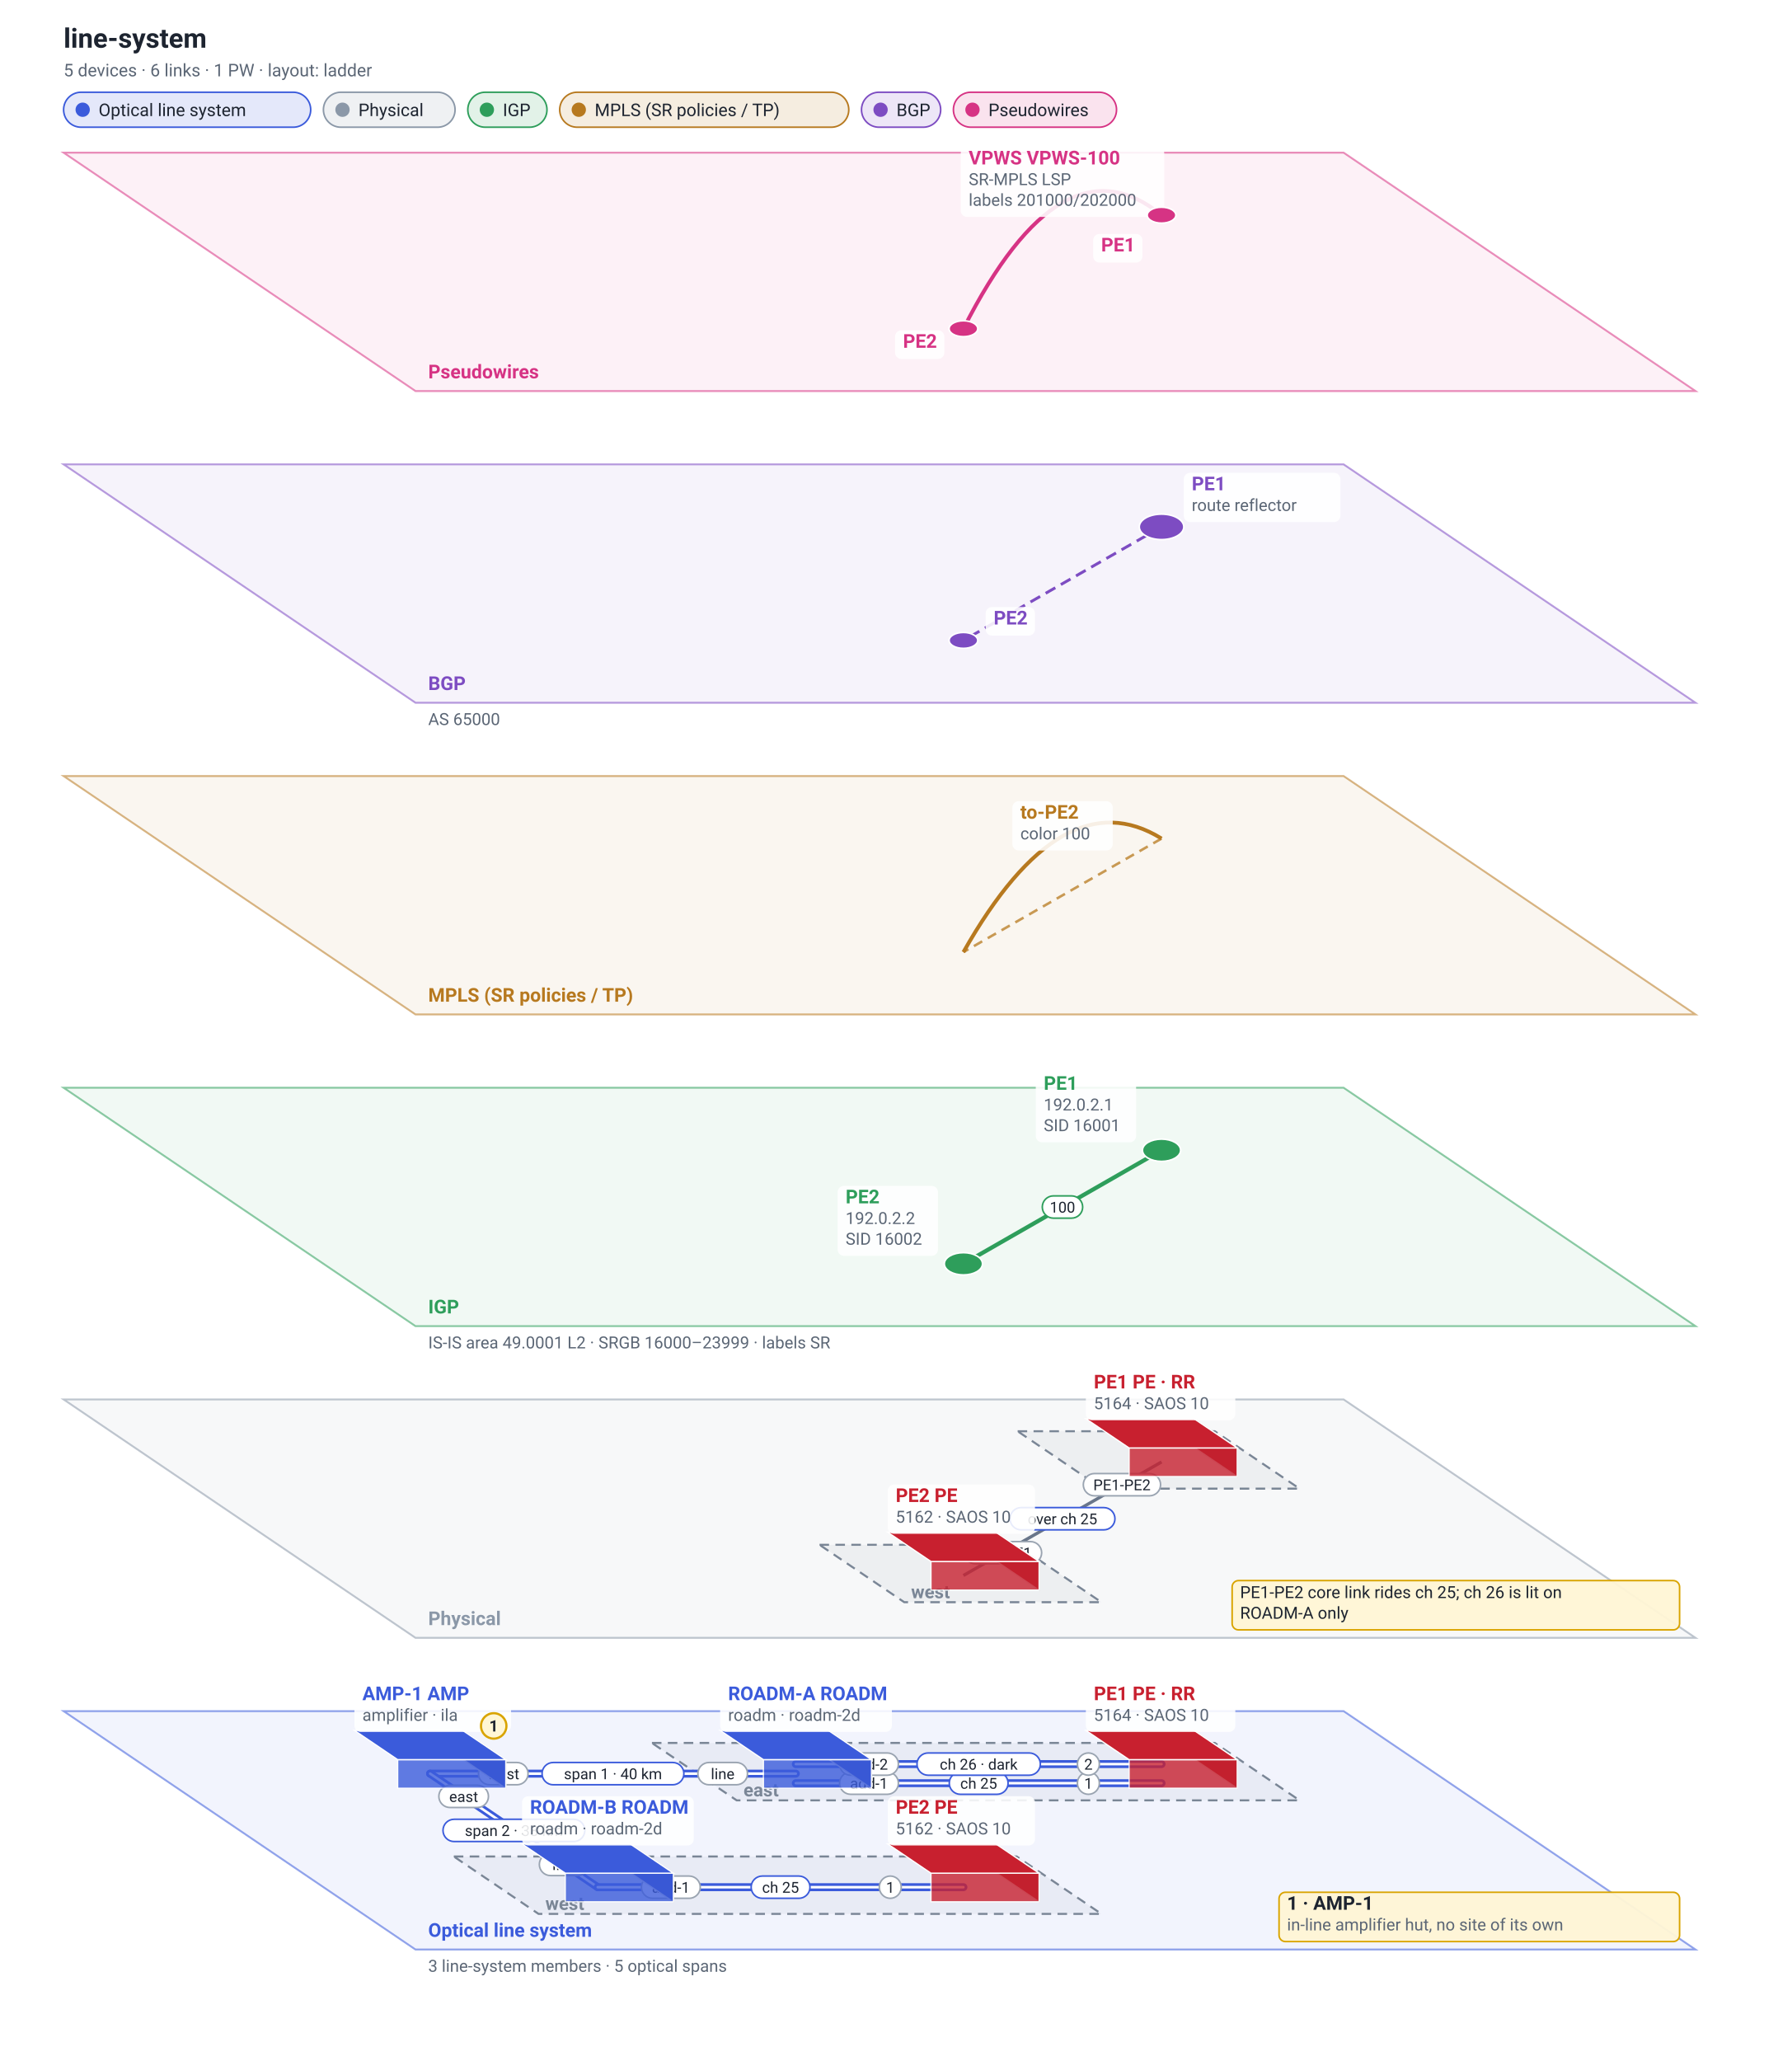
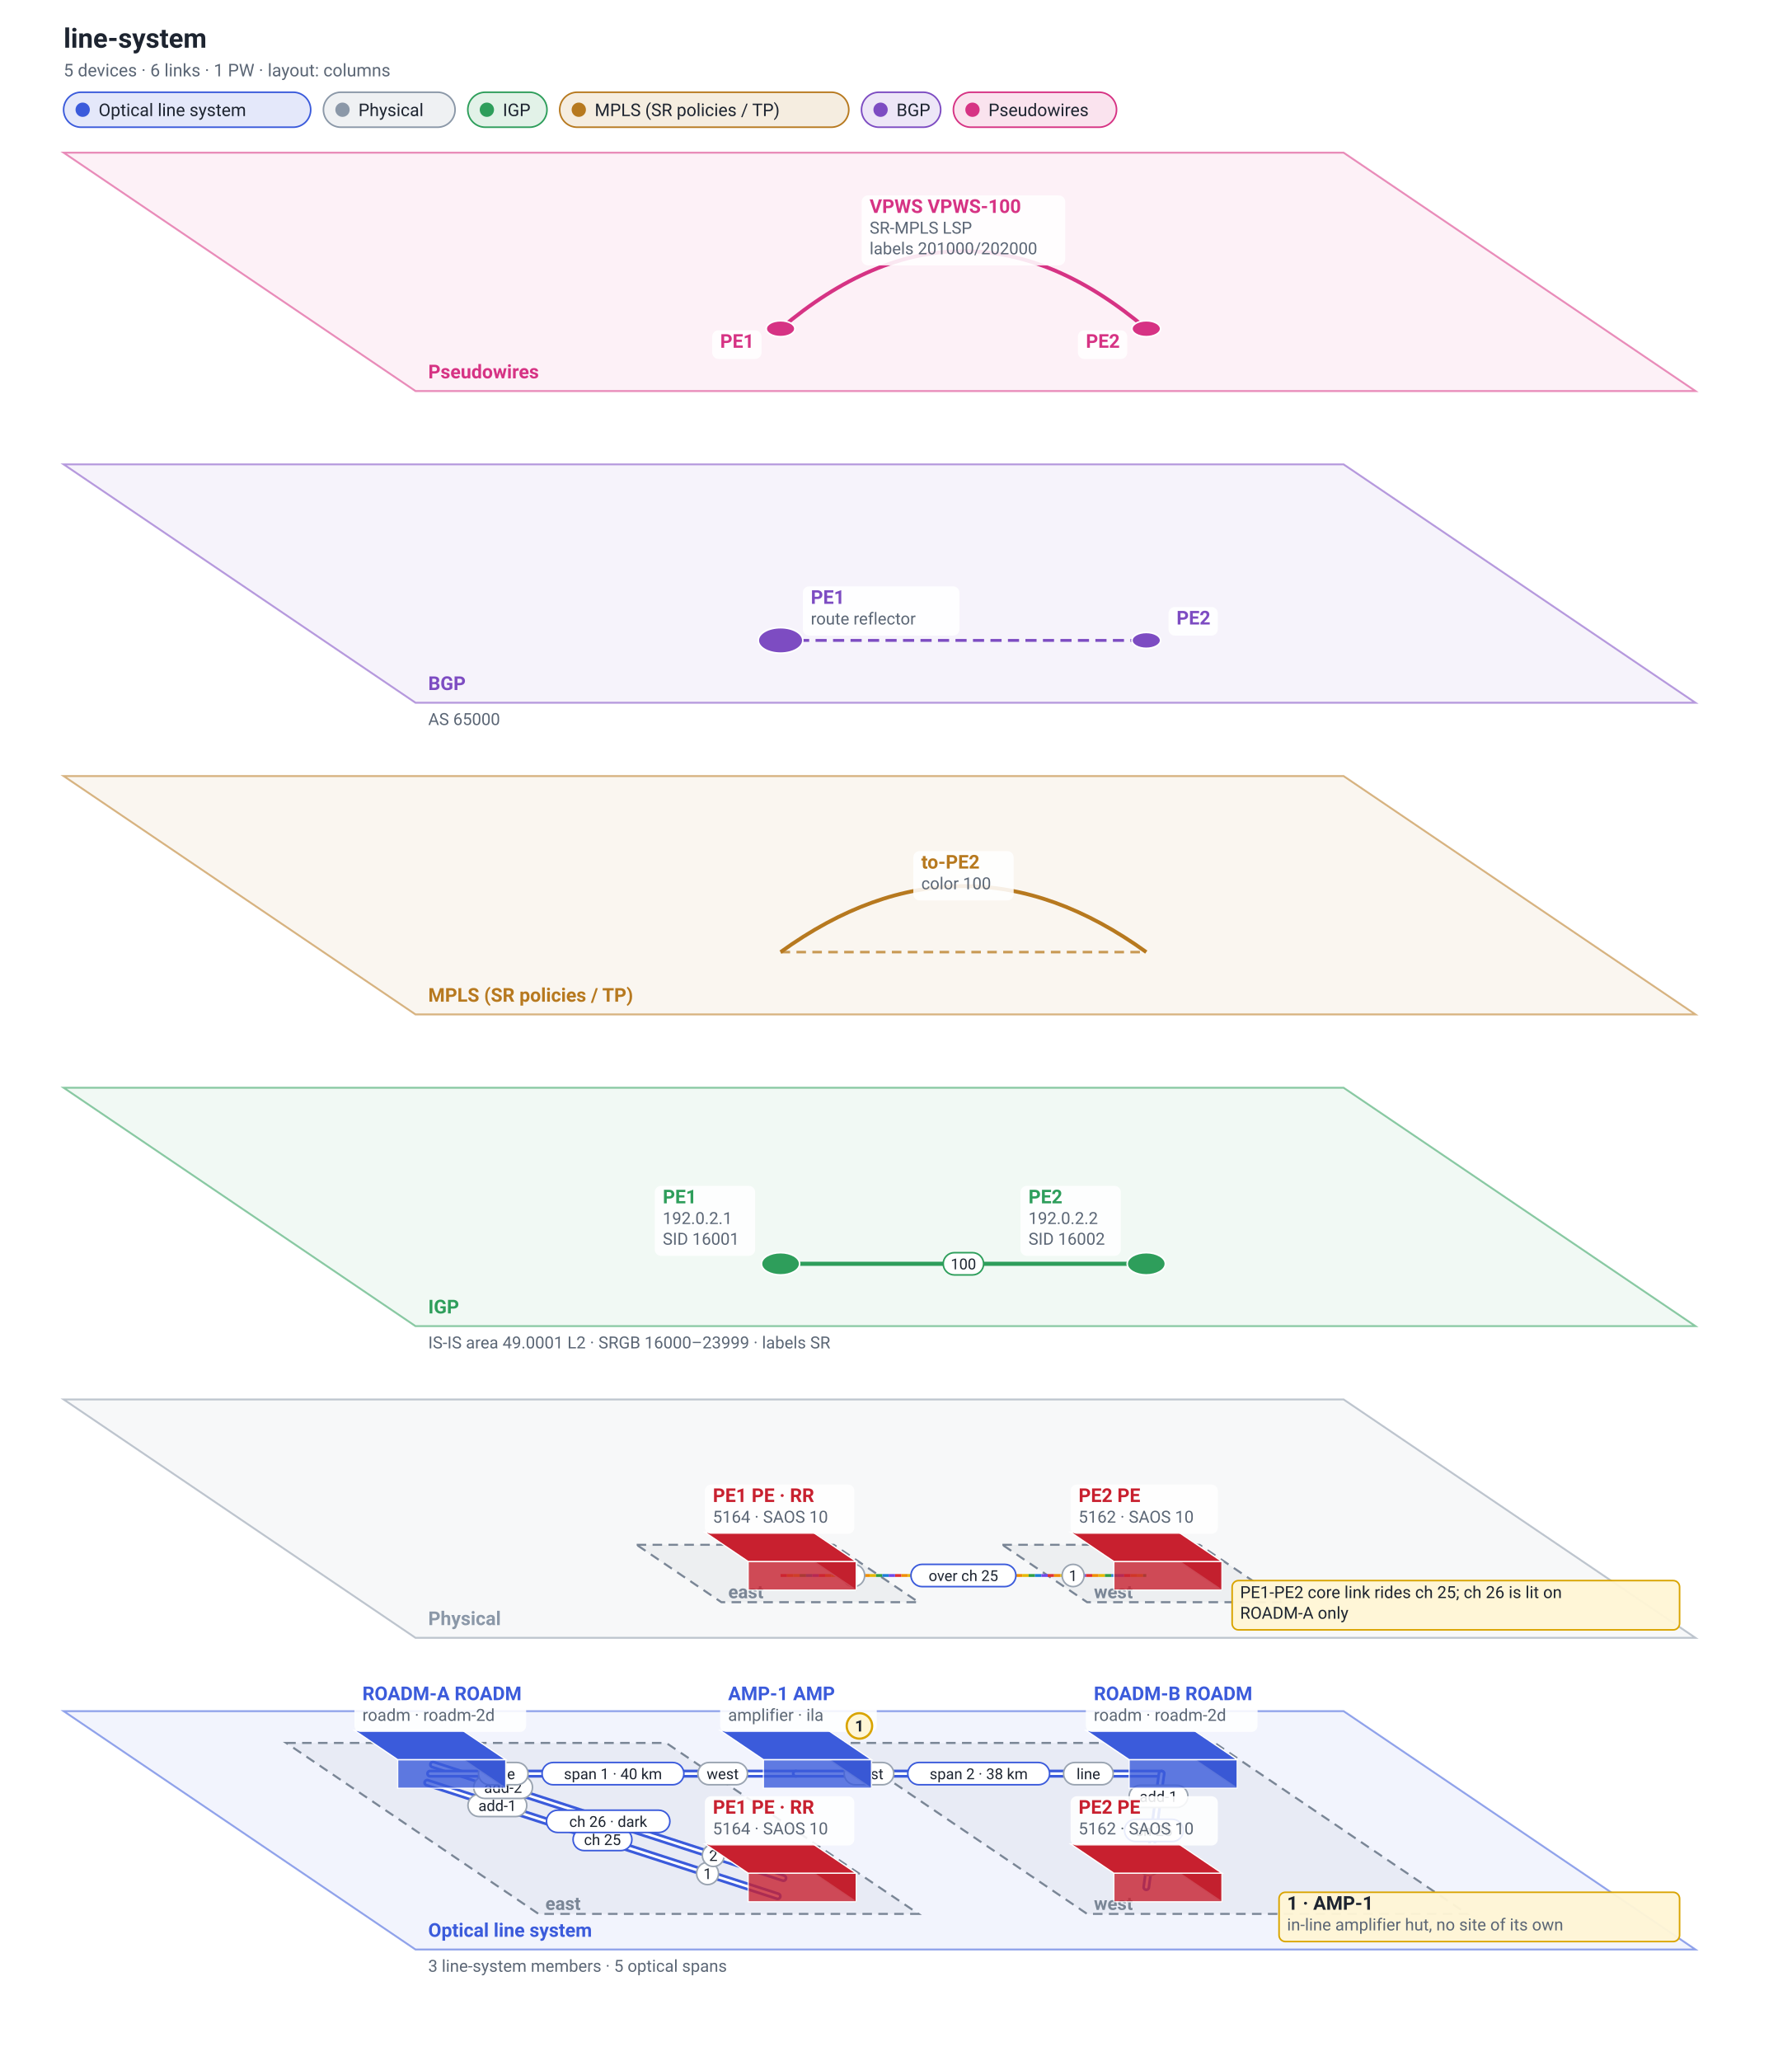
<svg xmlns="http://www.w3.org/2000/svg" class="netfacts-snapshot" data-variant="exploded" data-gap="196" data-full-h="1296" viewBox="0 0 1127 1296" width="1127" height="1296" font-family="'Segoe UI', Roboto, Helvetica, Arial, sans-serif">
  <rect class="bg" x="0" y="-4000" width="1127" height="9296" fill="#ffffff" />
  <g class="pillars">
-     <line class="pillar" data-layers="physical optical igp mpls bgp pw" x1="730.5" y1="1115.3" x2="730.5" y2="1115.3" stroke="#7f8a99" stroke-width="1.2" stroke-dasharray="2 3" stroke-opacity="0.8" />
-     <line class="pillar" data-layers="physical optical igp mpls bgp pw" x1="605.9" y1="1186.7" x2="605.9" y2="1186.7" stroke="#7f8a99" stroke-width="1.2" stroke-dasharray="2 3" stroke-opacity="0.8" />
+     <line class="pillar" data-layers="physical optical igp mpls bgp pw" x1="490.9" y1="1186.7" x2="490.9" y2="1186.7" stroke="#7f8a99" stroke-width="1.2" stroke-dasharray="2 3" stroke-opacity="0.8" />
+     <line class="pillar" data-layers="physical optical igp mpls bgp pw" x1="720.9" y1="1186.7" x2="720.9" y2="1186.7" stroke="#7f8a99" stroke-width="1.2" stroke-dasharray="2 3" stroke-opacity="0.8" />
  </g>
  <g class="layer" data-layer="pw" transform="translate(0,-980)">
    <polygon points="40,1076 845,1076 1066.3,1225.9 261.3,1225.9" fill="#d63384" fill-opacity="0.07" stroke="#d63384" stroke-opacity="0.55" stroke-width="1.2" />
    <text x="269.3" y="1217.9" font-size="12" font-weight="700" fill="#d63384">Pseudowires</text>
    <g>
-       <path d="M730.5,1115.3 Q668.2,1063.8 605.9,1186.7" fill="none" stroke="#d63384" stroke-width="2.4" />
-       <rect x="604.2" y="1072.4" width="128" height="44" rx="4" fill="#fff" fill-opacity="0.88" />
-       <text x="609.2" y="1083.4" font-size="12" font-weight="700" fill="#d63384">VPWS VPWS-100</text>
-       <text x="609.2" y="1096.4" font-size="10.5" fill="#5b6675">SR-MPLS LSP</text>
-       <text x="609.2" y="1109.4" font-size="10.5" fill="#5b6675">labels 201000/202000</text>
-     </g>
-     <ellipse cx="730.5" cy="1115.3" rx="9" ry="5" fill="#d63384" stroke="#fff" />
-     <rect x="687.5" y="1127.1" width="31" height="18" rx="4" fill="#fff" fill-opacity="0.88" />
-     <text x="692.5" y="1138.1" font-size="12" font-weight="700" fill="#d63384">PE1</text>
-     <ellipse cx="605.9" cy="1186.7" rx="9" ry="5" fill="#d63384" stroke="#fff" />
-     <rect x="562.9" y="1187.7" width="31" height="18" rx="4" fill="#fff" fill-opacity="0.88" />
-     <text x="567.9" y="1198.7" font-size="12" font-weight="700" fill="#d63384">PE2</text>
+       <path d="M490.9,1186.7 Q605.9,1089.1 720.9,1186.7" fill="none" stroke="#d63384" stroke-width="2.4" />
+       <rect x="541.9" y="1102.9" width="128" height="44" rx="4" fill="#fff" fill-opacity="0.88" />
+       <text x="546.9" y="1113.9" font-size="12" font-weight="700" fill="#d63384">VPWS VPWS-100</text>
+       <text x="546.9" y="1126.9" font-size="10.5" fill="#5b6675">SR-MPLS LSP</text>
+       <text x="546.9" y="1139.9" font-size="10.5" fill="#5b6675">labels 201000/202000</text>
+     </g>
+     <ellipse cx="490.9" cy="1186.7" rx="9" ry="5" fill="#d63384" stroke="#fff" />
+     <rect x="447.9" y="1187.7" width="31" height="18" rx="4" fill="#fff" fill-opacity="0.88" />
+     <text x="452.9" y="1198.7" font-size="12" font-weight="700" fill="#d63384">PE1</text>
+     <ellipse cx="720.9" cy="1186.7" rx="9" ry="5" fill="#d63384" stroke="#fff" />
+     <rect x="677.9" y="1187.7" width="31" height="18" rx="4" fill="#fff" fill-opacity="0.88" />
+     <text x="682.9" y="1198.7" font-size="12" font-weight="700" fill="#d63384">PE2</text>
  </g>
  <g class="layer" data-layer="bgp" transform="translate(0,-784)">
    <polygon points="40,1076 845,1076 1066.3,1225.9 261.3,1225.9" fill="#7d4cc2" fill-opacity="0.07" stroke="#7d4cc2" stroke-opacity="0.55" stroke-width="1.2" />
    <text x="269.3" y="1217.9" font-size="12" font-weight="700" fill="#7d4cc2">BGP</text>
    <text x="269.3" y="1239.9" font-size="10.5" fill="#5b6675">AS 65000</text>
    <g>
-       <line x1="730.5" y1="1115.3" x2="605.9" y2="1186.7" stroke="#7d4cc2" stroke-width="1.8" stroke-dasharray="7 4" />
-     </g>
-     <g>
-       <ellipse cx="730.5" cy="1115.3" rx="14" ry="8" fill="#7d4cc2" stroke="#fff" />
-       <rect x="744.5" y="1081.3" width="98.5" height="31" rx="4" fill="#fff" fill-opacity="0.88" />
-       <text x="749.5" y="1092.3" font-size="12" font-weight="700" fill="#7d4cc2">PE1</text>
-       <text x="749.5" y="1105.3" font-size="10.5" fill="#5b6675">route reflector</text>
-     </g>
-     <g>
-       <ellipse cx="605.9" cy="1186.7" rx="9" ry="5" fill="#7d4cc2" stroke="#fff" />
-       <rect x="619.9" y="1165.7" width="31" height="18" rx="4" fill="#fff" fill-opacity="0.88" />
-       <text x="624.9" y="1176.7" font-size="12" font-weight="700" fill="#7d4cc2">PE2</text>
+       <line x1="490.9" y1="1186.7" x2="720.9" y2="1186.7" stroke="#7d4cc2" stroke-width="1.8" stroke-dasharray="7 4" />
+     </g>
+     <g>
+       <ellipse cx="490.9" cy="1186.7" rx="14" ry="8" fill="#7d4cc2" stroke="#fff" />
+       <rect x="504.9" y="1152.7" width="98.5" height="31" rx="4" fill="#fff" fill-opacity="0.88" />
+       <text x="509.9" y="1163.7" font-size="12" font-weight="700" fill="#7d4cc2">PE1</text>
+       <text x="509.9" y="1176.7" font-size="10.5" fill="#5b6675">route reflector</text>
+     </g>
+     <g>
+       <ellipse cx="720.9" cy="1186.7" rx="9" ry="5" fill="#7d4cc2" stroke="#fff" />
+       <rect x="734.9" y="1165.7" width="31" height="18" rx="4" fill="#fff" fill-opacity="0.88" />
+       <text x="739.9" y="1176.7" font-size="12" font-weight="700" fill="#7d4cc2">PE2</text>
    </g>
  </g>
  <g class="layer" data-layer="mpls" transform="translate(0,-588)">
    <polygon points="40,1076 845,1076 1066.3,1225.9 261.3,1225.9" fill="#b7791f" fill-opacity="0.07" stroke="#b7791f" stroke-opacity="0.55" stroke-width="1.2" />
    <text x="269.3" y="1217.9" font-size="12" font-weight="700" fill="#b7791f">MPLS (SR policies / TP)</text>
-     <polyline points="730.5,1115.3 605.9,1186.7" fill="none" stroke="#b7791f" stroke-width="1.6" stroke-dasharray="6 4" stroke-opacity="0.75" />
-     <g>
-       <path d="M730.5,1115.3 Q668.2,1076.6 605.9,1186.7" fill="none" stroke="#b7791f" stroke-width="2.4" />
-       <rect x="636.7" y="1091.8" width="63.1" height="31" rx="4" fill="#fff" fill-opacity="0.88" />
-       <text x="641.7" y="1102.8" font-size="12" font-weight="700" fill="#b7791f">to-PE2</text>
-       <text x="641.7" y="1115.8" font-size="10.5" fill="#5b6675">color 100</text>
+     <polyline points="490.9,1186.7 720.9,1186.7" fill="none" stroke="#b7791f" stroke-width="1.6" stroke-dasharray="6 4" stroke-opacity="0.75" />
+     <g>
+       <path d="M490.9,1186.7 Q605.9,1103.7 720.9,1186.7" fill="none" stroke="#b7791f" stroke-width="2.4" />
+       <rect x="574.4" y="1123.2" width="63.1" height="31" rx="4" fill="#fff" fill-opacity="0.88" />
+       <text x="579.4" y="1134.2" font-size="12" font-weight="700" fill="#b7791f">to-PE2</text>
+       <text x="579.4" y="1147.2" font-size="10.5" fill="#5b6675">color 100</text>
    </g>
  </g>
  <g class="layer" data-layer="igp" transform="translate(0,-392)">
    <polygon points="40,1076 845,1076 1066.3,1225.9 261.3,1225.9" fill="#2e9e5b" fill-opacity="0.07" stroke="#2e9e5b" stroke-opacity="0.55" stroke-width="1.2" />
    <text x="269.3" y="1217.9" font-size="12" font-weight="700" fill="#2e9e5b">IGP</text>
    <text x="269.3" y="1239.9" font-size="10.5" fill="#5b6675">IS-IS area 49.0001 L2 · SRGB 16000–23999 · labels SR</text>
    <g>
-       <line x1="730.5" y1="1115.3" x2="605.9" y2="1186.7" stroke="#2e9e5b" stroke-width="2.6" />
-       <rect x="655.5" y="1144" width="25.4" height="14" rx="7" fill="#fff" stroke="#2e9e5b" />
-       <text x="668.2" y="1154.5" font-size="9.5" text-anchor="middle" fill="#1d2430">100</text>
-     </g>
-     <g>
-       <ellipse cx="730.5" cy="1115.3" rx="12" ry="7" fill="#2e9e5b" stroke="#fff" />
-       <rect x="651.4" y="1066.3" width="63.1" height="44" rx="4" fill="#fff" fill-opacity="0.88" />
-       <text x="656.4" y="1077.3" font-size="12" font-weight="700" fill="#2e9e5b">PE1</text>
-       <text x="656.4" y="1090.3" font-size="10.5" fill="#5b6675">192.0.2.1</text>
-       <text x="656.4" y="1103.3" font-size="10.5" fill="#5b6675">SID 16001</text>
-     </g>
-     <g>
-       <ellipse cx="605.9" cy="1186.7" rx="12" ry="7" fill="#2e9e5b" stroke="#fff" />
-       <rect x="526.8" y="1137.7" width="63.1" height="44" rx="4" fill="#fff" fill-opacity="0.88" />
-       <text x="531.8" y="1148.7" font-size="12" font-weight="700" fill="#2e9e5b">PE2</text>
-       <text x="531.8" y="1161.7" font-size="10.5" fill="#5b6675">192.0.2.2</text>
-       <text x="531.8" y="1174.7" font-size="10.5" fill="#5b6675">SID 16002</text>
+       <line x1="490.9" y1="1186.7" x2="720.9" y2="1186.7" stroke="#2e9e5b" stroke-width="2.6" />
+       <rect x="593.2" y="1179.7" width="25.4" height="14" rx="7" fill="#fff" stroke="#2e9e5b" />
+       <text x="605.9" y="1190.2" font-size="9.5" text-anchor="middle" fill="#1d2430">100</text>
+     </g>
+     <g>
+       <ellipse cx="490.9" cy="1186.7" rx="12" ry="7" fill="#2e9e5b" stroke="#fff" />
+       <rect x="411.8" y="1137.7" width="63.1" height="44" rx="4" fill="#fff" fill-opacity="0.88" />
+       <text x="416.8" y="1148.7" font-size="12" font-weight="700" fill="#2e9e5b">PE1</text>
+       <text x="416.8" y="1161.7" font-size="10.5" fill="#5b6675">192.0.2.1</text>
+       <text x="416.8" y="1174.7" font-size="10.5" fill="#5b6675">SID 16001</text>
+     </g>
+     <g>
+       <ellipse cx="720.9" cy="1186.7" rx="12" ry="7" fill="#2e9e5b" stroke="#fff" />
+       <rect x="641.8" y="1137.7" width="63.1" height="44" rx="4" fill="#fff" fill-opacity="0.88" />
+       <text x="646.8" y="1148.7" font-size="12" font-weight="700" fill="#2e9e5b">PE2</text>
+       <text x="646.8" y="1161.7" font-size="10.5" fill="#5b6675">192.0.2.2</text>
+       <text x="646.8" y="1174.7" font-size="10.5" fill="#5b6675">SID 16002</text>
    </g>
  </g>
  <g class="layer" data-layer="physical" transform="translate(0,-196)">
    <polygon points="40,1076 845,1076 1066.3,1225.9 261.3,1225.9" fill="#8b98a8" fill-opacity="0.07" stroke="#8b98a8" stroke-opacity="0.55" stroke-width="1.2" />
    <text x="269.3" y="1217.9" font-size="12" font-weight="700" fill="#8b98a8">Physical</text>
    <g class="site">
-       <polygon points="640,1096 764,1096 817.3,1132.1 693.3,1132.1" fill="#7a8696" fill-opacity="0.08" stroke="#7a8696" stroke-width="1.3" stroke-dasharray="6 4" />
-       <text x="697.6" y="1129.6" font-size="11.5" font-weight="700" fill="#7a8696">east</text>
-     </g>
-     <g class="site">
-       <polygon points="515.4,1167.4 639.4,1167.4 692.7,1203.5 568.7,1203.5" fill="#7a8696" fill-opacity="0.08" stroke="#7a8696" stroke-width="1.3" stroke-dasharray="6 4" />
-       <text x="573" y="1201" font-size="11.5" font-weight="700" fill="#7a8696">west</text>
-     </g>
-     <g>
-       <line x1="730.5" y1="1115.3" x2="605.9" y2="1186.7" stroke="#69768a" stroke-width="2" />
-       <rect x="681.3" y="1122.6" width="48.6" height="14" rx="7" fill="#fff" stroke="#9aa4b1" />
-       <text x="705.6" y="1133.1" font-size="9.5" text-anchor="middle" fill="#1d2430">PE1-PE2</text>
-       <rect x="606.5" y="1165.4" width="48.6" height="14" rx="7" fill="#fff" stroke="#9aa4b1" />
-       <text x="630.8" y="1175.9" font-size="9.5" text-anchor="middle" fill="#1d2430">PE2-PE1</text>
-       <rect x="635.2" y="1144" width="66" height="14" rx="7" fill="#fff" stroke="#3b5bdb" />
-       <text x="668.2" y="1154.5" font-size="9.5" text-anchor="middle" fill="#1d2430">over ch 25</text>
-     </g>
-     <g class="device">
-       <polygon points="750.9,1088.1 778.1,1106.5 778.1,1124.5 750.9,1106.1" fill="#c8202f" stroke="#fff" stroke-width="0.8" style="filter:brightness(0.72)" />
-       <polygon points="710.1,1106.5 778.1,1106.5 778.1,1124.5 710.1,1124.5" fill="#c8202f" stroke="#fff" stroke-width="0.8" opacity="0.8" />
-       <polygon points="682.9,1088.1 750.9,1088.1 778.1,1106.5 710.1,1106.5" fill="#c8202f" stroke="#fff" stroke-width="0.8" />
-       <rect x="682.9" y="1058.1" width="94" height="31" rx="4" fill="#fff" fill-opacity="0.88" />
-       <text x="687.9" y="1069.1" font-size="12" font-weight="700" fill="#c8202f">PE1  PE · RR</text>
-       <text x="687.9" y="1082.1" font-size="10.5" fill="#5b6675">5164 · SAOS 10</text>
-     </g>
-     <g class="device">
-       <polygon points="626.3,1159.5 653.5,1177.9 653.5,1195.9 626.3,1177.5" fill="#c8202f" stroke="#fff" stroke-width="0.8" style="filter:brightness(0.72)" />
-       <polygon points="585.5,1177.9 653.5,1177.9 653.5,1195.9 585.5,1195.9" fill="#c8202f" stroke="#fff" stroke-width="0.8" opacity="0.8" />
-       <polygon points="558.3,1159.5 626.3,1159.5 653.5,1177.9 585.5,1177.9" fill="#c8202f" stroke="#fff" stroke-width="0.8" />
-       <rect x="558.3" y="1129.5" width="92.6" height="31" rx="4" fill="#fff" fill-opacity="0.88" />
-       <text x="563.3" y="1140.5" font-size="12" font-weight="700" fill="#c8202f">PE2  PE</text>
-       <text x="563.3" y="1153.5" font-size="10.5" fill="#5b6675">5162 · SAOS 10</text>
+       <polygon points="400.4,1167.4 524.4,1167.4 577.7,1203.5 453.7,1203.5" fill="#7a8696" fill-opacity="0.08" stroke="#7a8696" stroke-width="1.3" stroke-dasharray="6 4" />
+       <text x="458" y="1201" font-size="11.5" font-weight="700" fill="#7a8696">east</text>
+     </g>
+     <g class="site">
+       <polygon points="630.4,1167.4 754.4,1167.4 807.7,1203.5 683.7,1203.5" fill="#7a8696" fill-opacity="0.08" stroke="#7a8696" stroke-width="1.3" stroke-dasharray="6 4" />
+       <text x="688" y="1201" font-size="11.5" font-weight="700" fill="#7a8696">west</text>
+     </g>
+     <g>
+       <line x1="490.9" y1="1186.7" x2="720.9" y2="1186.7" stroke="#e03131" stroke-width="1.8" stroke-dasharray="4 20" stroke-dashoffset="0" />
+       <line x1="490.9" y1="1186.7" x2="720.9" y2="1186.7" stroke="#f08c00" stroke-width="1.8" stroke-dasharray="4 20" stroke-dashoffset="-4" />
+       <line x1="490.9" y1="1186.7" x2="720.9" y2="1186.7" stroke="#e6b800" stroke-width="1.8" stroke-dasharray="4 20" stroke-dashoffset="-8" />
+       <line x1="490.9" y1="1186.7" x2="720.9" y2="1186.7" stroke="#2f9e44" stroke-width="1.8" stroke-dasharray="4 20" stroke-dashoffset="-12" />
+       <line x1="490.9" y1="1186.7" x2="720.9" y2="1186.7" stroke="#1c7ed6" stroke-width="1.8" stroke-dasharray="4 20" stroke-dashoffset="-16" />
+       <line x1="490.9" y1="1186.7" x2="720.9" y2="1186.7" stroke="#7048e8" stroke-width="1.8" stroke-dasharray="4 20" stroke-dashoffset="-20" />
+       <rect x="530" y="1179.7" width="13.8" height="14" rx="7" fill="#fff" stroke="#9aa4b1" />
+       <text x="536.9" y="1190.2" font-size="9.5" text-anchor="middle" fill="#1d2430">1</text>
+       <rect x="668" y="1179.7" width="13.8" height="14" rx="7" fill="#fff" stroke="#9aa4b1" />
+       <text x="674.9" y="1190.2" font-size="9.5" text-anchor="middle" fill="#1d2430">1</text>
+       <rect x="572.9" y="1179.7" width="66" height="14" rx="7" fill="#fff" stroke="#3b5bdb" />
+       <text x="605.9" y="1190.2" font-size="9.5" text-anchor="middle" fill="#1d2430">over ch 25</text>
+     </g>
+     <g class="device">
+       <polygon points="511.3,1159.5 538.5,1177.9 538.5,1195.9 511.3,1177.5" fill="#c8202f" stroke="#fff" stroke-width="0.8" style="filter:brightness(0.72)" />
+       <polygon points="470.5,1177.9 538.5,1177.9 538.5,1195.9 470.5,1195.9" fill="#c8202f" stroke="#fff" stroke-width="0.8" opacity="0.8" />
+       <polygon points="443.3,1159.5 511.3,1159.5 538.5,1177.9 470.5,1177.9" fill="#c8202f" stroke="#fff" stroke-width="0.8" />
+       <rect x="443.3" y="1129.5" width="94" height="31" rx="4" fill="#fff" fill-opacity="0.88" />
+       <text x="448.3" y="1140.5" font-size="12" font-weight="700" fill="#c8202f">PE1  PE · RR</text>
+       <text x="448.3" y="1153.5" font-size="10.5" fill="#5b6675">5164 · SAOS 10</text>
+     </g>
+     <g class="device">
+       <polygon points="741.3,1159.5 768.5,1177.9 768.5,1195.9 741.3,1177.5" fill="#c8202f" stroke="#fff" stroke-width="0.8" style="filter:brightness(0.72)" />
+       <polygon points="700.5,1177.9 768.5,1177.9 768.5,1195.9 700.5,1195.9" fill="#c8202f" stroke="#fff" stroke-width="0.8" opacity="0.8" />
+       <polygon points="673.3,1159.5 741.3,1159.5 768.5,1177.9 700.5,1177.9" fill="#c8202f" stroke="#fff" stroke-width="0.8" />
+       <rect x="673.3" y="1129.5" width="92.6" height="31" rx="4" fill="#fff" fill-opacity="0.88" />
+       <text x="678.3" y="1140.5" font-size="12" font-weight="700" fill="#c8202f">PE2  PE</text>
+       <text x="678.3" y="1153.5" font-size="10.5" fill="#5b6675">5162 · SAOS 10</text>
    </g>
    <g class="note">
      <rect x="774.9" y="1189.9" width="281.4" height="31" rx="4" fill="#fff6d5" fill-opacity="0.95" stroke="#d9a400" />
      <text x="779.9" y="1200.9" font-size="10.5" fill="#1d2430">PE1-PE2 core link rides ch 25; ch 26 is lit on</text>
      <text x="779.9" y="1213.9" font-size="10.5" fill="#1d2430">ROADM-A only</text>
    </g>
  </g>
  <g class="layer" data-layer="optical" transform="translate(0,0)">
    <polygon points="40,1076 845,1076 1066.3,1225.9 261.3,1225.9" fill="#3b5bdb" fill-opacity="0.07" stroke="#3b5bdb" stroke-opacity="0.55" stroke-width="1.2" />
    <text x="269.3" y="1217.9" font-size="12" font-weight="700" fill="#3b5bdb">Optical line system</text>
    <text x="269.3" y="1239.9" font-size="10.5" fill="#5b6675">3 line-system members · 5 optical spans</text>
    <g class="site">
-       <polygon points="410,1096 764,1096 817.3,1132.1 463.3,1132.1" fill="#7a8696" fill-opacity="0.08" stroke="#7a8696" stroke-width="1.3" stroke-dasharray="6 4" />
-       <text x="467.6" y="1129.6" font-size="11.5" font-weight="700" fill="#7a8696">east</text>
-     </g>
-     <g class="site">
-       <polygon points="285.4,1167.4 639.4,1167.4 692.7,1203.5 338.7,1203.5" fill="#7a8696" fill-opacity="0.08" stroke="#7a8696" stroke-width="1.3" stroke-dasharray="6 4" />
-       <text x="343" y="1201" font-size="11.5" font-weight="700" fill="#7a8696">west</text>
-     </g>
-     <g class="link-optical">
-       <line x1="730.5" y1="1121.3" x2="500.5" y2="1121.3" stroke="#3b5bdb" stroke-width="5" stroke-linecap="round" />
-       <line x1="730.5" y1="1121.3" x2="500.5" y2="1121.3" stroke="#fff" stroke-width="1.6" stroke-linecap="round" />
-       <rect x="677.6" y="1114.3" width="13.8" height="14" rx="7" fill="#fff" stroke="#9aa4b1" />
-       <text x="684.5" y="1124.8" font-size="9.5" text-anchor="middle" fill="#1d2430">1</text>
-       <rect x="528" y="1114.3" width="37" height="14" rx="7" fill="#fff" stroke="#9aa4b1" />
-       <text x="546.5" y="1124.8" font-size="9.5" text-anchor="middle" fill="#1d2430">add-1</text>
-       <rect x="597" y="1114.3" width="37" height="14" rx="7" fill="#fff" stroke="#3b5bdb" />
-       <text x="615.5" y="1124.8" font-size="9.5" text-anchor="middle" fill="#1d2430">ch 25</text>
-     </g>
-     <g class="link-optical">
-       <line x1="730.5" y1="1109.3" x2="500.5" y2="1109.3" stroke="#3b5bdb" stroke-width="5" stroke-linecap="round" />
-       <line x1="730.5" y1="1109.3" x2="500.5" y2="1109.3" stroke="#fff" stroke-width="1.6" stroke-linecap="round" />
-       <rect x="677.6" y="1102.3" width="13.8" height="14" rx="7" fill="#fff" stroke="#9aa4b1" />
-       <text x="684.5" y="1112.8" font-size="9.5" text-anchor="middle" fill="#1d2430">2</text>
-       <rect x="528" y="1102.3" width="37" height="14" rx="7" fill="#fff" stroke="#9aa4b1" />
-       <text x="546.5" y="1112.8" font-size="9.5" text-anchor="middle" fill="#1d2430">add-2</text>
-       <rect x="576.7" y="1102.3" width="77.6" height="14" rx="7" fill="#fff" stroke="#3b5bdb" />
-       <text x="615.5" y="1112.8" font-size="9.5" text-anchor="middle" fill="#1d2430">ch 26 · dark</text>
-     </g>
-     <g class="link-optical">
-       <line x1="500.5" y1="1115.3" x2="270.5" y2="1115.3" stroke="#3b5bdb" stroke-width="5" stroke-linecap="round" />
-       <line x1="500.5" y1="1115.3" x2="270.5" y2="1115.3" stroke="#fff" stroke-width="1.6" stroke-linecap="round" />
+       <polygon points="180,1096 419,1096 577.7,1203.5 338.7,1203.5" fill="#7a8696" fill-opacity="0.08" stroke="#7a8696" stroke-width="1.3" stroke-dasharray="6 4" />
+       <text x="343" y="1201" font-size="11.5" font-weight="700" fill="#7a8696">east</text>
+     </g>
+     <g class="site">
+       <polygon points="525,1096 764,1096 922.7,1203.5 683.7,1203.5" fill="#7a8696" fill-opacity="0.08" stroke="#7a8696" stroke-width="1.3" stroke-dasharray="6 4" />
+       <text x="688" y="1201" font-size="11.5" font-weight="700" fill="#7a8696">west</text>
+     </g>
+     <g class="link-optical">
+       <line x1="489.1" y1="1192.4" x2="268.7" y2="1121" stroke="#3b5bdb" stroke-width="5" stroke-linecap="round" />
+       <line x1="489.1" y1="1192.4" x2="268.7" y2="1121" stroke="#fff" stroke-width="1.6" stroke-linecap="round" />
+       <rect x="438.1" y="1171.1" width="13.8" height="14" rx="7" fill="#fff" stroke="#9aa4b1" />
+       <text x="445" y="1181.6" font-size="9.5" text-anchor="middle" fill="#1d2430">1</text>
+       <rect x="294.3" y="1128.3" width="37" height="14" rx="7" fill="#fff" stroke="#9aa4b1" />
+       <text x="312.8" y="1138.8" font-size="9.5" text-anchor="middle" fill="#1d2430">add-1</text>
+       <rect x="360.4" y="1149.7" width="37" height="14" rx="7" fill="#fff" stroke="#3b5bdb" />
+       <text x="378.9" y="1160.2" font-size="9.5" text-anchor="middle" fill="#1d2430">ch 25</text>
+     </g>
+     <g class="link-optical">
+       <line x1="492.7" y1="1181" x2="272.3" y2="1109.6" stroke="#3b5bdb" stroke-width="5" stroke-linecap="round" />
+       <line x1="492.7" y1="1181" x2="272.3" y2="1109.6" stroke="#fff" stroke-width="1.6" stroke-linecap="round" />
+       <rect x="441.7" y="1159.7" width="13.8" height="14" rx="7" fill="#fff" stroke="#9aa4b1" />
+       <text x="448.6" y="1170.2" font-size="9.5" text-anchor="middle" fill="#1d2430">2</text>
+       <rect x="297.9" y="1116.9" width="37" height="14" rx="7" fill="#fff" stroke="#9aa4b1" />
+       <text x="316.4" y="1127.4" font-size="9.5" text-anchor="middle" fill="#1d2430">add-2</text>
+       <rect x="343.7" y="1138.3" width="77.6" height="14" rx="7" fill="#fff" stroke="#3b5bdb" />
+       <text x="382.5" y="1148.8" font-size="9.5" text-anchor="middle" fill="#1d2430">ch 26 · dark</text>
+     </g>
+     <g class="link-optical">
+       <line x1="270.5" y1="1115.3" x2="500.5" y2="1115.3" stroke="#3b5bdb" stroke-width="5" stroke-linecap="round" />
+       <line x1="270.5" y1="1115.3" x2="500.5" y2="1115.3" stroke="#fff" stroke-width="1.6" stroke-linecap="round" />
+       <rect x="300.9" y="1108.3" width="31.2" height="14" rx="7" fill="#fff" stroke="#9aa4b1" />
+       <text x="316.5" y="1118.8" font-size="9.5" text-anchor="middle" fill="#1d2430">line</text>
      <rect x="438.9" y="1108.3" width="31.2" height="14" rx="7" fill="#fff" stroke="#9aa4b1" />
-       <text x="454.5" y="1118.8" font-size="9.5" text-anchor="middle" fill="#1d2430">line</text>
-       <rect x="300.9" y="1108.3" width="31.2" height="14" rx="7" fill="#fff" stroke="#9aa4b1" />
-       <text x="316.5" y="1118.8" font-size="9.5" text-anchor="middle" fill="#1d2430">west</text>
+       <text x="454.5" y="1118.8" font-size="9.5" text-anchor="middle" fill="#1d2430">west</text>
      <rect x="340.9" y="1108.3" width="89.2" height="14" rx="7" fill="#fff" stroke="#3b5bdb" />
      <text x="385.5" y="1118.8" font-size="9.5" text-anchor="middle" fill="#1d2430">span 1 · 40 km</text>
    </g>
    <g class="link-optical">
-       <line x1="270.5" y1="1115.3" x2="375.9" y2="1186.7" stroke="#3b5bdb" stroke-width="5" stroke-linecap="round" />
-       <line x1="270.5" y1="1115.3" x2="375.9" y2="1186.7" stroke="#fff" stroke-width="1.6" stroke-linecap="round" />
-       <rect x="276" y="1122.6" width="31.2" height="14" rx="7" fill="#fff" stroke="#9aa4b1" />
-       <text x="291.6" y="1133.1" font-size="9.5" text-anchor="middle" fill="#1d2430">east</text>
-       <rect x="339.2" y="1165.4" width="31.2" height="14" rx="7" fill="#fff" stroke="#9aa4b1" />
-       <text x="354.8" y="1175.9" font-size="9.5" text-anchor="middle" fill="#1d2430">line</text>
-       <rect x="278.6" y="1144" width="89.2" height="14" rx="7" fill="#fff" stroke="#3b5bdb" />
-       <text x="323.2" y="1154.5" font-size="9.5" text-anchor="middle" fill="#1d2430">span 2 · 38 km</text>
-     </g>
-     <g class="link-optical">
-       <line x1="375.9" y1="1186.7" x2="605.9" y2="1186.7" stroke="#3b5bdb" stroke-width="5" stroke-linecap="round" />
-       <line x1="375.9" y1="1186.7" x2="605.9" y2="1186.7" stroke="#fff" stroke-width="1.6" stroke-linecap="round" />
-       <rect x="403.4" y="1179.7" width="37" height="14" rx="7" fill="#fff" stroke="#9aa4b1" />
-       <text x="421.9" y="1190.2" font-size="9.5" text-anchor="middle" fill="#1d2430">add-1</text>
-       <rect x="553" y="1179.7" width="13.8" height="14" rx="7" fill="#fff" stroke="#9aa4b1" />
-       <text x="559.9" y="1190.2" font-size="9.5" text-anchor="middle" fill="#1d2430">1</text>
-       <rect x="472.4" y="1179.7" width="37" height="14" rx="7" fill="#fff" stroke="#3b5bdb" />
-       <text x="490.9" y="1190.2" font-size="9.5" text-anchor="middle" fill="#1d2430">ch 25</text>
-     </g>
-     <g class="device">
-       <polygon points="750.9,1088.1 778.1,1106.5 778.1,1124.5 750.9,1106.1" fill="#c8202f" stroke="#fff" stroke-width="0.8" style="filter:brightness(0.72)" />
-       <polygon points="710.1,1106.5 778.1,1106.5 778.1,1124.5 710.1,1124.5" fill="#c8202f" stroke="#fff" stroke-width="0.8" opacity="0.8" />
-       <polygon points="682.9,1088.1 750.9,1088.1 778.1,1106.5 710.1,1106.5" fill="#c8202f" stroke="#fff" stroke-width="0.8" />
-       <rect x="682.9" y="1058.1" width="94" height="31" rx="4" fill="#fff" fill-opacity="0.88" />
-       <text x="687.9" y="1069.1" font-size="12" font-weight="700" fill="#c8202f">PE1  PE · RR</text>
-       <text x="687.9" y="1082.1" font-size="10.5" fill="#5b6675">5164 · SAOS 10</text>
-     </g>
-     <g class="device">
-       <polygon points="626.3,1159.5 653.5,1177.9 653.5,1195.9 626.3,1177.5" fill="#c8202f" stroke="#fff" stroke-width="0.8" style="filter:brightness(0.72)" />
-       <polygon points="585.5,1177.9 653.5,1177.9 653.5,1195.9 585.5,1195.9" fill="#c8202f" stroke="#fff" stroke-width="0.8" opacity="0.8" />
-       <polygon points="558.3,1159.5 626.3,1159.5 653.5,1177.9 585.5,1177.9" fill="#c8202f" stroke="#fff" stroke-width="0.8" />
-       <rect x="558.3" y="1129.5" width="92.6" height="31" rx="4" fill="#fff" fill-opacity="0.88" />
-       <text x="563.3" y="1140.5" font-size="12" font-weight="700" fill="#c8202f">PE2  PE</text>
-       <text x="563.3" y="1153.5" font-size="10.5" fill="#5b6675">5162 · SAOS 10</text>
+       <line x1="500.5" y1="1115.3" x2="730.5" y2="1115.3" stroke="#3b5bdb" stroke-width="5" stroke-linecap="round" />
+       <line x1="500.5" y1="1115.3" x2="730.5" y2="1115.3" stroke="#fff" stroke-width="1.6" stroke-linecap="round" />
+       <rect x="530.9" y="1108.3" width="31.2" height="14" rx="7" fill="#fff" stroke="#9aa4b1" />
+       <text x="546.5" y="1118.8" font-size="9.5" text-anchor="middle" fill="#1d2430">east</text>
+       <rect x="668.9" y="1108.3" width="31.2" height="14" rx="7" fill="#fff" stroke="#9aa4b1" />
+       <text x="684.5" y="1118.8" font-size="9.5" text-anchor="middle" fill="#1d2430">line</text>
+       <rect x="570.9" y="1108.3" width="89.2" height="14" rx="7" fill="#fff" stroke="#3b5bdb" />
+       <text x="615.5" y="1118.8" font-size="9.5" text-anchor="middle" fill="#1d2430">span 2 · 38 km</text>
+     </g>
+     <g class="link-optical">
+       <line x1="730.5" y1="1115.3" x2="720.9" y2="1186.7" stroke="#3b5bdb" stroke-width="5" stroke-linecap="round" />
+       <line x1="730.5" y1="1115.3" x2="720.9" y2="1186.7" stroke="#fff" stroke-width="1.6" stroke-linecap="round" />
+       <rect x="710.1" y="1122.6" width="37" height="14" rx="7" fill="#fff" stroke="#9aa4b1" />
+       <text x="728.6" y="1133.1" font-size="9.5" text-anchor="middle" fill="#1d2430">add-1</text>
+       <rect x="715.9" y="1165.4" width="13.8" height="14" rx="7" fill="#fff" stroke="#9aa4b1" />
+       <text x="722.8" y="1175.9" font-size="9.5" text-anchor="middle" fill="#1d2430">1</text>
+       <rect x="707.2" y="1144" width="37" height="14" rx="7" fill="#fff" stroke="#3b5bdb" />
+       <text x="725.7" y="1154.5" font-size="9.5" text-anchor="middle" fill="#1d2430">ch 25</text>
+     </g>
+     <g class="device">
+       <polygon points="511.3,1159.5 538.5,1177.9 538.5,1195.9 511.3,1177.5" fill="#c8202f" stroke="#fff" stroke-width="0.8" style="filter:brightness(0.72)" />
+       <polygon points="470.5,1177.9 538.5,1177.9 538.5,1195.9 470.5,1195.9" fill="#c8202f" stroke="#fff" stroke-width="0.8" opacity="0.8" />
+       <polygon points="443.3,1159.5 511.3,1159.5 538.5,1177.9 470.5,1177.9" fill="#c8202f" stroke="#fff" stroke-width="0.8" />
+       <rect x="443.3" y="1129.5" width="94" height="31" rx="4" fill="#fff" fill-opacity="0.88" />
+       <text x="448.3" y="1140.5" font-size="12" font-weight="700" fill="#c8202f">PE1  PE · RR</text>
+       <text x="448.3" y="1153.5" font-size="10.5" fill="#5b6675">5164 · SAOS 10</text>
+     </g>
+     <g class="device">
+       <polygon points="741.3,1159.5 768.5,1177.9 768.5,1195.9 741.3,1177.5" fill="#c8202f" stroke="#fff" stroke-width="0.8" style="filter:brightness(0.72)" />
+       <polygon points="700.5,1177.9 768.5,1177.9 768.5,1195.9 700.5,1195.9" fill="#c8202f" stroke="#fff" stroke-width="0.8" opacity="0.8" />
+       <polygon points="673.3,1159.5 741.3,1159.5 768.5,1177.9 700.5,1177.9" fill="#c8202f" stroke="#fff" stroke-width="0.8" />
+       <rect x="673.3" y="1129.5" width="92.6" height="31" rx="4" fill="#fff" fill-opacity="0.88" />
+       <text x="678.3" y="1140.5" font-size="12" font-weight="700" fill="#c8202f">PE2  PE</text>
+       <text x="678.3" y="1153.5" font-size="10.5" fill="#5b6675">5162 · SAOS 10</text>
+     </g>
+     <g class="device">
+       <polygon points="290.9,1088.1 318.1,1106.5 318.1,1124.5 290.9,1106.1" fill="#3b5bdb" stroke="#fff" stroke-width="0.8" style="filter:brightness(0.72)" />
+       <polygon points="250.1,1106.5 318.1,1106.5 318.1,1124.5 250.1,1124.5" fill="#3b5bdb" stroke="#fff" stroke-width="0.8" opacity="0.8" />
+       <polygon points="222.9,1088.1 290.9,1088.1 318.1,1106.5 250.1,1106.5" fill="#3b5bdb" stroke="#fff" stroke-width="0.8" />
+       <rect x="222.9" y="1058.1" width="108" height="31" rx="4" fill="#fff" fill-opacity="0.88" />
+       <text x="227.9" y="1069.1" font-size="12" font-weight="700" fill="#3b5bdb">ROADM-A  ROADM</text>
+       <text x="227.9" y="1082.1" font-size="10.5" fill="#5b6675">roadm · roadm-2d</text>
    </g>
    <g class="device">
      <polygon points="520.9,1088.1 548.1,1106.5 548.1,1124.5 520.9,1106.1" fill="#3b5bdb" stroke="#fff" stroke-width="0.8" style="filter:brightness(0.72)" />
      <polygon points="480.1,1106.5 548.1,1106.5 548.1,1124.5 480.1,1124.5" fill="#3b5bdb" stroke="#fff" stroke-width="0.8" opacity="0.8" />
      <polygon points="452.9,1088.1 520.9,1088.1 548.1,1106.5 480.1,1106.5" fill="#3b5bdb" stroke="#fff" stroke-width="0.8" />
-       <rect x="452.9" y="1058.1" width="108" height="31" rx="4" fill="#fff" fill-opacity="0.88" />
-       <text x="457.9" y="1069.1" font-size="12" font-weight="700" fill="#3b5bdb">ROADM-A  ROADM</text>
-       <text x="457.9" y="1082.1" font-size="10.5" fill="#5b6675">roadm · roadm-2d</text>
-     </g>
-     <g class="device">
-       <polygon points="290.9,1088.1 318.1,1106.5 318.1,1124.5 290.9,1106.1" fill="#3b5bdb" stroke="#fff" stroke-width="0.8" style="filter:brightness(0.72)" />
-       <polygon points="250.1,1106.5 318.1,1106.5 318.1,1124.5 250.1,1124.5" fill="#3b5bdb" stroke="#fff" stroke-width="0.8" opacity="0.8" />
-       <polygon points="222.9,1088.1 290.9,1088.1 318.1,1106.5 250.1,1106.5" fill="#3b5bdb" stroke="#fff" stroke-width="0.8" />
-       <rect x="222.9" y="1058.1" width="98.5" height="31" rx="4" fill="#fff" fill-opacity="0.88" />
-       <text x="227.9" y="1069.1" font-size="12" font-weight="700" fill="#3b5bdb">AMP-1  AMP</text>
-       <text x="227.9" y="1082.1" font-size="10.5" fill="#5b6675">amplifier · ila</text>
-     </g>
-     <g class="device">
-       <polygon points="396.3,1159.5 423.5,1177.9 423.5,1195.9 396.3,1177.5" fill="#3b5bdb" stroke="#fff" stroke-width="0.8" style="filter:brightness(0.72)" />
-       <polygon points="355.5,1177.9 423.5,1177.9 423.5,1195.9 355.5,1195.9" fill="#3b5bdb" stroke="#fff" stroke-width="0.8" opacity="0.8" />
-       <polygon points="328.3,1159.5 396.3,1159.5 423.5,1177.9 355.5,1177.9" fill="#3b5bdb" stroke="#fff" stroke-width="0.8" />
-       <rect x="328.3" y="1129.5" width="108" height="31" rx="4" fill="#fff" fill-opacity="0.88" />
-       <text x="333.3" y="1140.5" font-size="12" font-weight="700" fill="#3b5bdb">ROADM-B  ROADM</text>
-       <text x="333.3" y="1153.5" font-size="10.5" fill="#5b6675">roadm · roadm-2d</text>
+       <rect x="452.9" y="1058.1" width="98.5" height="31" rx="4" fill="#fff" fill-opacity="0.88" />
+       <text x="457.9" y="1069.1" font-size="12" font-weight="700" fill="#3b5bdb">AMP-1  AMP</text>
+       <text x="457.9" y="1082.1" font-size="10.5" fill="#5b6675">amplifier · ila</text>
+     </g>
+     <g class="device">
+       <polygon points="750.9,1088.1 778.1,1106.5 778.1,1124.5 750.9,1106.1" fill="#3b5bdb" stroke="#fff" stroke-width="0.8" style="filter:brightness(0.72)" />
+       <polygon points="710.1,1106.5 778.1,1106.5 778.1,1124.5 710.1,1124.5" fill="#3b5bdb" stroke="#fff" stroke-width="0.8" opacity="0.8" />
+       <polygon points="682.9,1088.1 750.9,1088.1 778.1,1106.5 710.1,1106.5" fill="#3b5bdb" stroke="#fff" stroke-width="0.8" />
+       <rect x="682.9" y="1058.1" width="108" height="31" rx="4" fill="#fff" fill-opacity="0.88" />
+       <text x="687.9" y="1069.1" font-size="12" font-weight="700" fill="#3b5bdb">ROADM-B  ROADM</text>
+       <text x="687.9" y="1082.1" font-size="10.5" fill="#5b6675">roadm · roadm-2d</text>
    </g>
    <g class="note-marker">
-       <circle cx="310.5" cy="1085.3" r="8" fill="#fff6d5" stroke="#d9a400" stroke-width="1.4" />
-       <text x="310.5" y="1088.8" font-size="10" font-weight="700" text-anchor="middle" fill="#1d2430">1</text>
+       <circle cx="540.5" cy="1085.3" r="8" fill="#fff6d5" stroke="#d9a400" stroke-width="1.4" />
+       <text x="540.5" y="1088.8" font-size="10" font-weight="700" text-anchor="middle" fill="#1d2430">1</text>
    </g>
    <g class="note">
      <rect x="804.4" y="1189.9" width="251.9" height="31" rx="4" fill="#fff6d5" fill-opacity="0.95" stroke="#d9a400" />
      <text x="809.4" y="1200.9" font-size="12" font-weight="700" fill="#1d2430">1 · AMP-1</text>
      <text x="809.4" y="1213.9" font-size="10.5" fill="#5b6675">in-line amplifier hut, no site of its own</text>
    </g>
  </g>
  <g class="hud">
    <text x="40" y="30" font-size="17" font-weight="700" fill="#1d2430">line-system</text>
-     <text x="40" y="48" font-size="11" fill="#5b6675">5 devices · 6 links · 1 PW · layout: ladder</text>
+     <text x="40" y="48" font-size="11" fill="#5b6675">5 devices · 6 links · 1 PW · layout: columns</text>
    <g class="chip" data-layer="optical" role="button" tabindex="0" aria-pressed="true" style="cursor:pointer">
      <rect x="40" y="58" width="155.4" height="22" rx="11" fill="#3b5bdb" fill-opacity="0.14" stroke="#3b5bdb" />
      <circle class="dot" cx="52" cy="69" r="4.5" fill="#3b5bdb" />
      <text x="62" y="73" font-size="11" fill="#1d2430">Optical line system</text>
    </g>
    <g class="chip" data-layer="physical" role="button" tabindex="0" aria-pressed="true" style="cursor:pointer">
      <rect x="203.4" y="58" width="82.8" height="22" rx="11" fill="#8b98a8" fill-opacity="0.14" stroke="#8b98a8" />
      <circle class="dot" cx="215.4" cy="69" r="4.5" fill="#8b98a8" />
      <text x="225.4" y="73" font-size="11" fill="#1d2430">Physical</text>
    </g>
    <g class="chip" data-layer="igp" role="button" tabindex="0" aria-pressed="true" style="cursor:pointer">
      <rect x="294.2" y="58" width="49.8" height="22" rx="11" fill="#2e9e5b" fill-opacity="0.14" stroke="#2e9e5b" />
      <circle class="dot" cx="306.2" cy="69" r="4.5" fill="#2e9e5b" />
      <text x="316.2" y="73" font-size="11" fill="#1d2430">IGP</text>
    </g>
    <g class="chip" data-layer="mpls" role="button" tabindex="0" aria-pressed="true" style="cursor:pointer">
      <rect x="352" y="58" width="181.8" height="22" rx="11" fill="#b7791f" fill-opacity="0.14" stroke="#b7791f" />
      <circle class="dot" cx="364" cy="69" r="4.5" fill="#b7791f" />
      <text x="374" y="73" font-size="11" fill="#1d2430">MPLS (SR policies / TP)</text>
    </g>
    <g class="chip" data-layer="bgp" role="button" tabindex="0" aria-pressed="true" style="cursor:pointer">
      <rect x="541.8" y="58" width="49.8" height="22" rx="11" fill="#7d4cc2" fill-opacity="0.14" stroke="#7d4cc2" />
      <circle class="dot" cx="553.8" cy="69" r="4.5" fill="#7d4cc2" />
      <text x="563.8" y="73" font-size="11" fill="#1d2430">BGP</text>
    </g>
    <g class="chip" data-layer="pw" role="button" tabindex="0" aria-pressed="true" style="cursor:pointer">
      <rect x="599.6" y="58" width="102.6" height="22" rx="11" fill="#d63384" fill-opacity="0.14" stroke="#d63384" />
      <circle class="dot" cx="611.6" cy="69" r="4.5" fill="#d63384" />
      <text x="621.6" y="73" font-size="11" fill="#1d2430">Pseudowires</text>
    </g>
  </g>
</svg>
